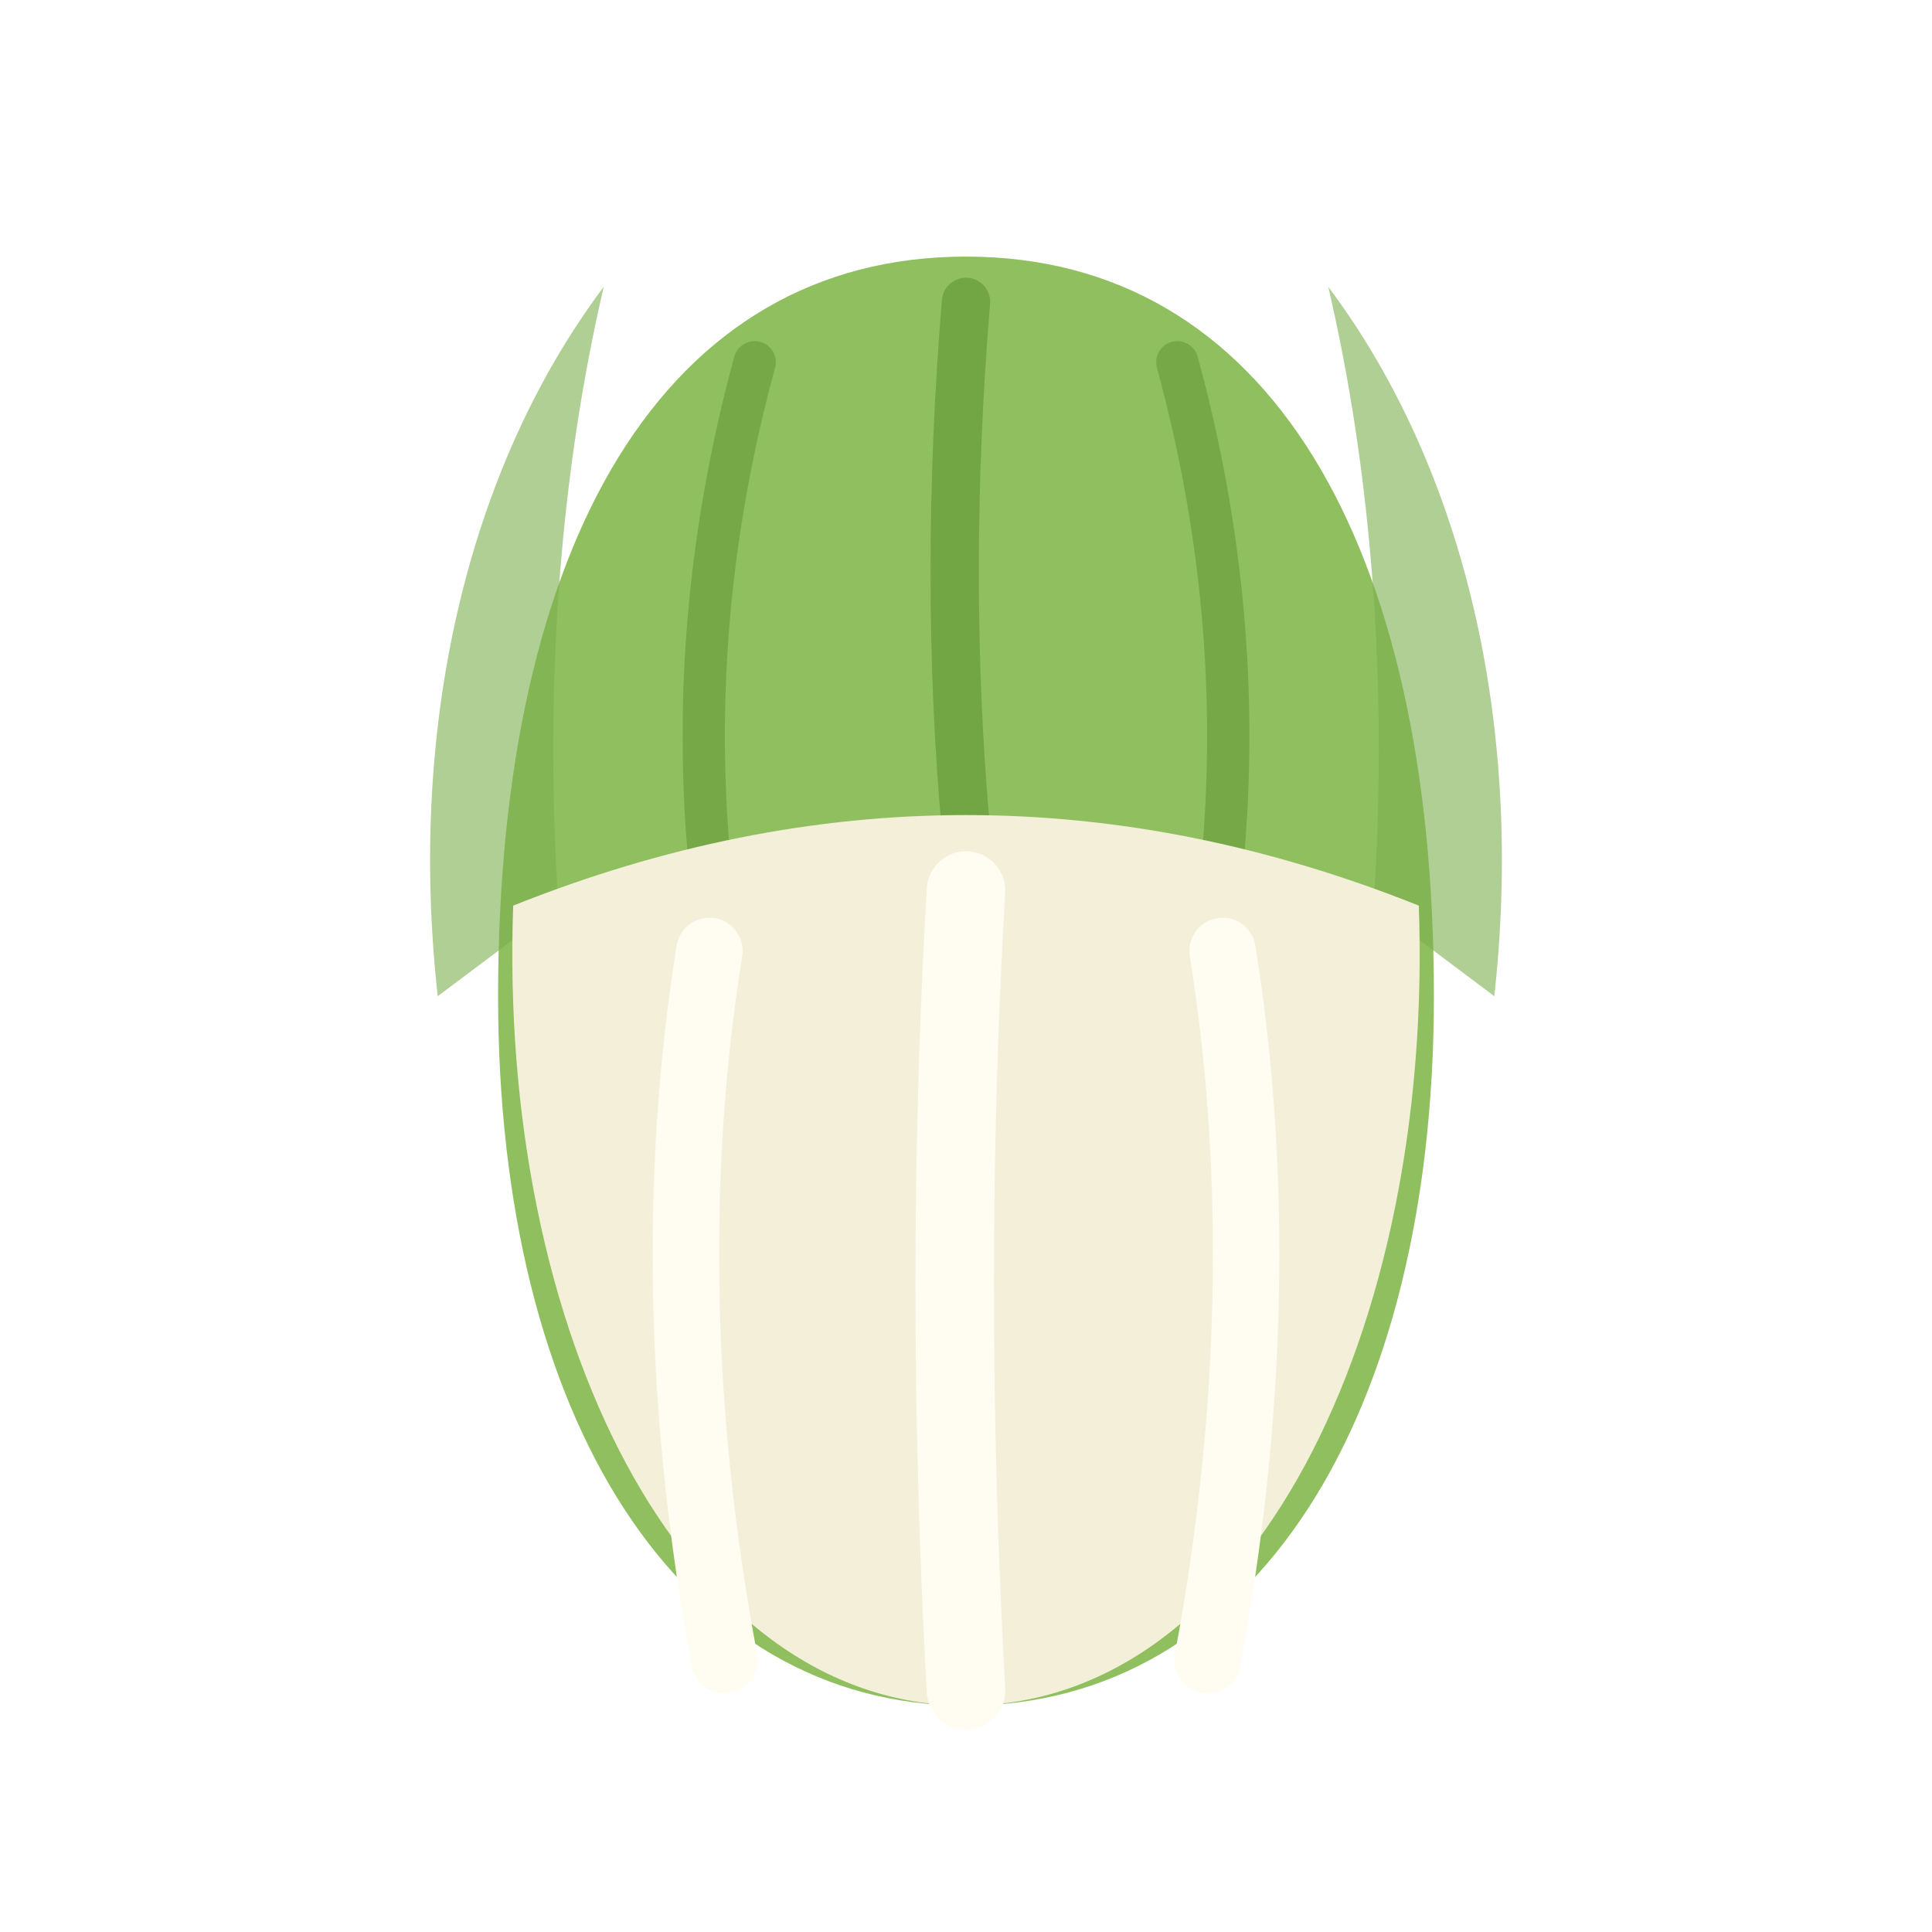
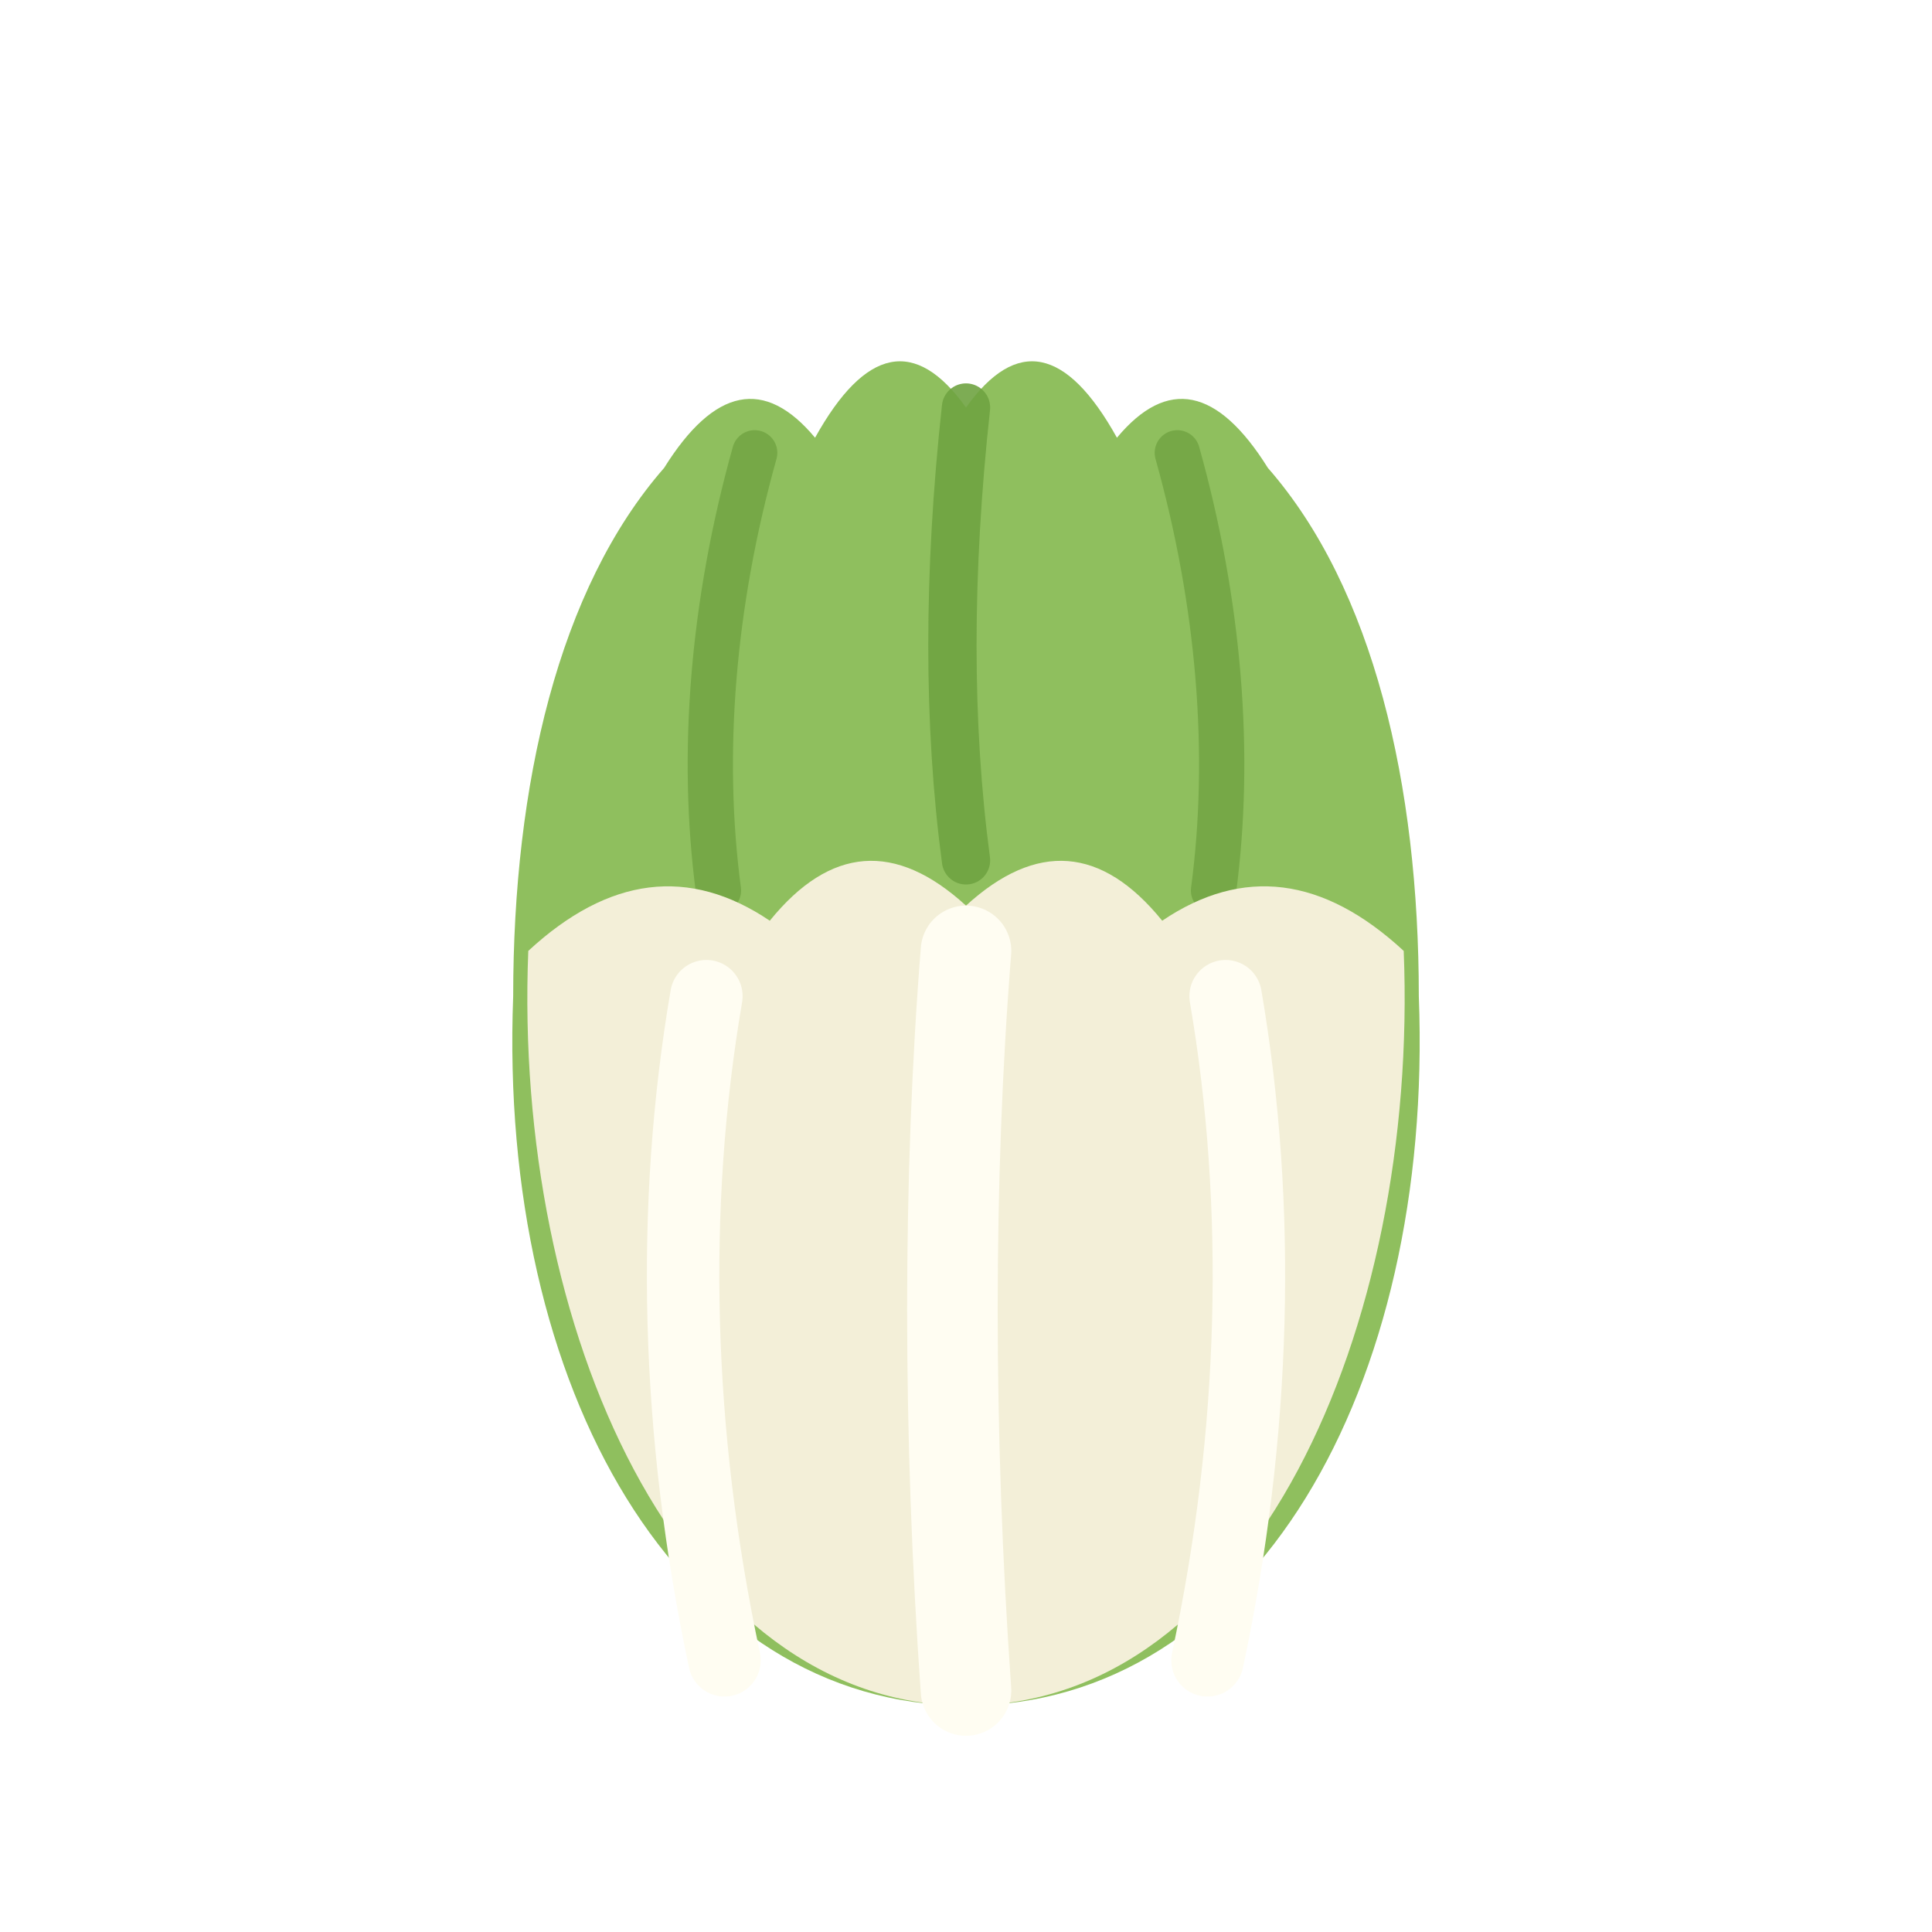
<svg xmlns="http://www.w3.org/2000/svg" viewBox="0 0 64 64" role="img" aria-label="ハクサイ">
-   <path d="M32 8.5 C42 8.5 47.5 18 47.5 33 C47.5 47 41.5 56.5 32 56.5 C22.5 56.5 16.5 47 16.5 33 C16.5 18 22 8.5 32 8.5 Z" fill="#8FBF5E" />
-   <path d="M20 9.5 C15.5 15.5 13.5 24 14.5 33 L18.5 30 C18 22.5 18.6 15.5 20 9.5 Z" fill="#7CAF4C" opacity="0.6" />
-   <path d="M44 9.5 C48.5 15.5 50.5 24 49.5 33 L45.5 30 C46 22.5 45.4 15.5 44 9.5 Z" fill="#7CAF4C" opacity="0.6" />
-   <path d="M32 10 C31.5 16 31.5 22 32 27.5" stroke="#6FA341" stroke-width="1.6" stroke-linecap="round" fill="none" opacity="0.9" />
-   <path d="M25 12 C23.5 17.5 23 23 23.5 28.5" stroke="#6FA341" stroke-width="1.4" stroke-linecap="round" fill="none" opacity="0.8" />
-   <path d="M39 12 C40.5 17.5 41 23 40.5 28.5" stroke="#6FA341" stroke-width="1.4" stroke-linecap="round" fill="none" opacity="0.8" />
-   <path d="M17 30 Q32 24 47 30 C47.5 44 41.5 56.5 32 56.5 C22.5 56.5 16.5 44 17 30 Z" fill="#F3EFD8" />
-   <path d="M32 56 C31.5 47 31.5 38 32 29.5" stroke="#FFFDF2" stroke-width="2.6" stroke-linecap="round" fill="none" />
-   <path d="M24 55 C22.5 47 22.3 39 23.5 31.5" stroke="#FFFDF2" stroke-width="2.2" stroke-linecap="round" fill="none" />
-   <path d="M40 55 C41.5 47 41.7 39 40.5 31.5" stroke="#FFFDF2" stroke-width="2.2" stroke-linecap="round" fill="none" />
+   <path d="M17 33 C17 26 18.5 19.5 22 15.5 Q24.5 11.5 27 14.5 Q29.5 10 32 13.5 Q34.5 10 37 14.5 Q39.5 11.5 42 15.5 C45.5 19.5 47 26 47 33 C47.5 46 41.5 56.5 32 56.5 C22.5 56.5 16.5 46 17 33 Z" fill="#8FBF5E" />
+   <path d="M32 13.5 C31.4 19 31.4 24 32 28.5" stroke="#6FA341" stroke-width="1.6" stroke-linecap="round" fill="none" opacity="0.9" />
+   <path d="M25 15 C23.6 20 23.2 25 23.8 29.5" stroke="#6FA341" stroke-width="1.5" stroke-linecap="round" fill="none" opacity="0.8" />
+   <path d="M39 15 C40.4 20 40.8 25 40.2 29.5" stroke="#6FA341" stroke-width="1.5" stroke-linecap="round" fill="none" opacity="0.8" />
+   <path d="M17.5 31.5 Q21.5 27.8 25.5 30.5 Q28.5 26.8 32 30 Q35.5 26.8 38.5 30.5 Q42.5 27.8 46.5 31.5 C47 44 41.5 56.5 32 56.5 C22.5 56.5 17 44 17.5 31.5 Z" fill="#F3EFD8" />
+   <path d="M32 56 C31.4 47.5 31.4 39 32 31.5" stroke="#FFFDF2" stroke-width="3" stroke-linecap="round" fill="none" />
+   <path d="M24 55 C22.4 47.5 22.2 40 23.4 33" stroke="#FFFDF2" stroke-width="2.4" stroke-linecap="round" fill="none" />
+   <path d="M40 55 C41.6 47.5 41.8 40 40.6 33" stroke="#FFFDF2" stroke-width="2.4" stroke-linecap="round" fill="none" />
</svg>
